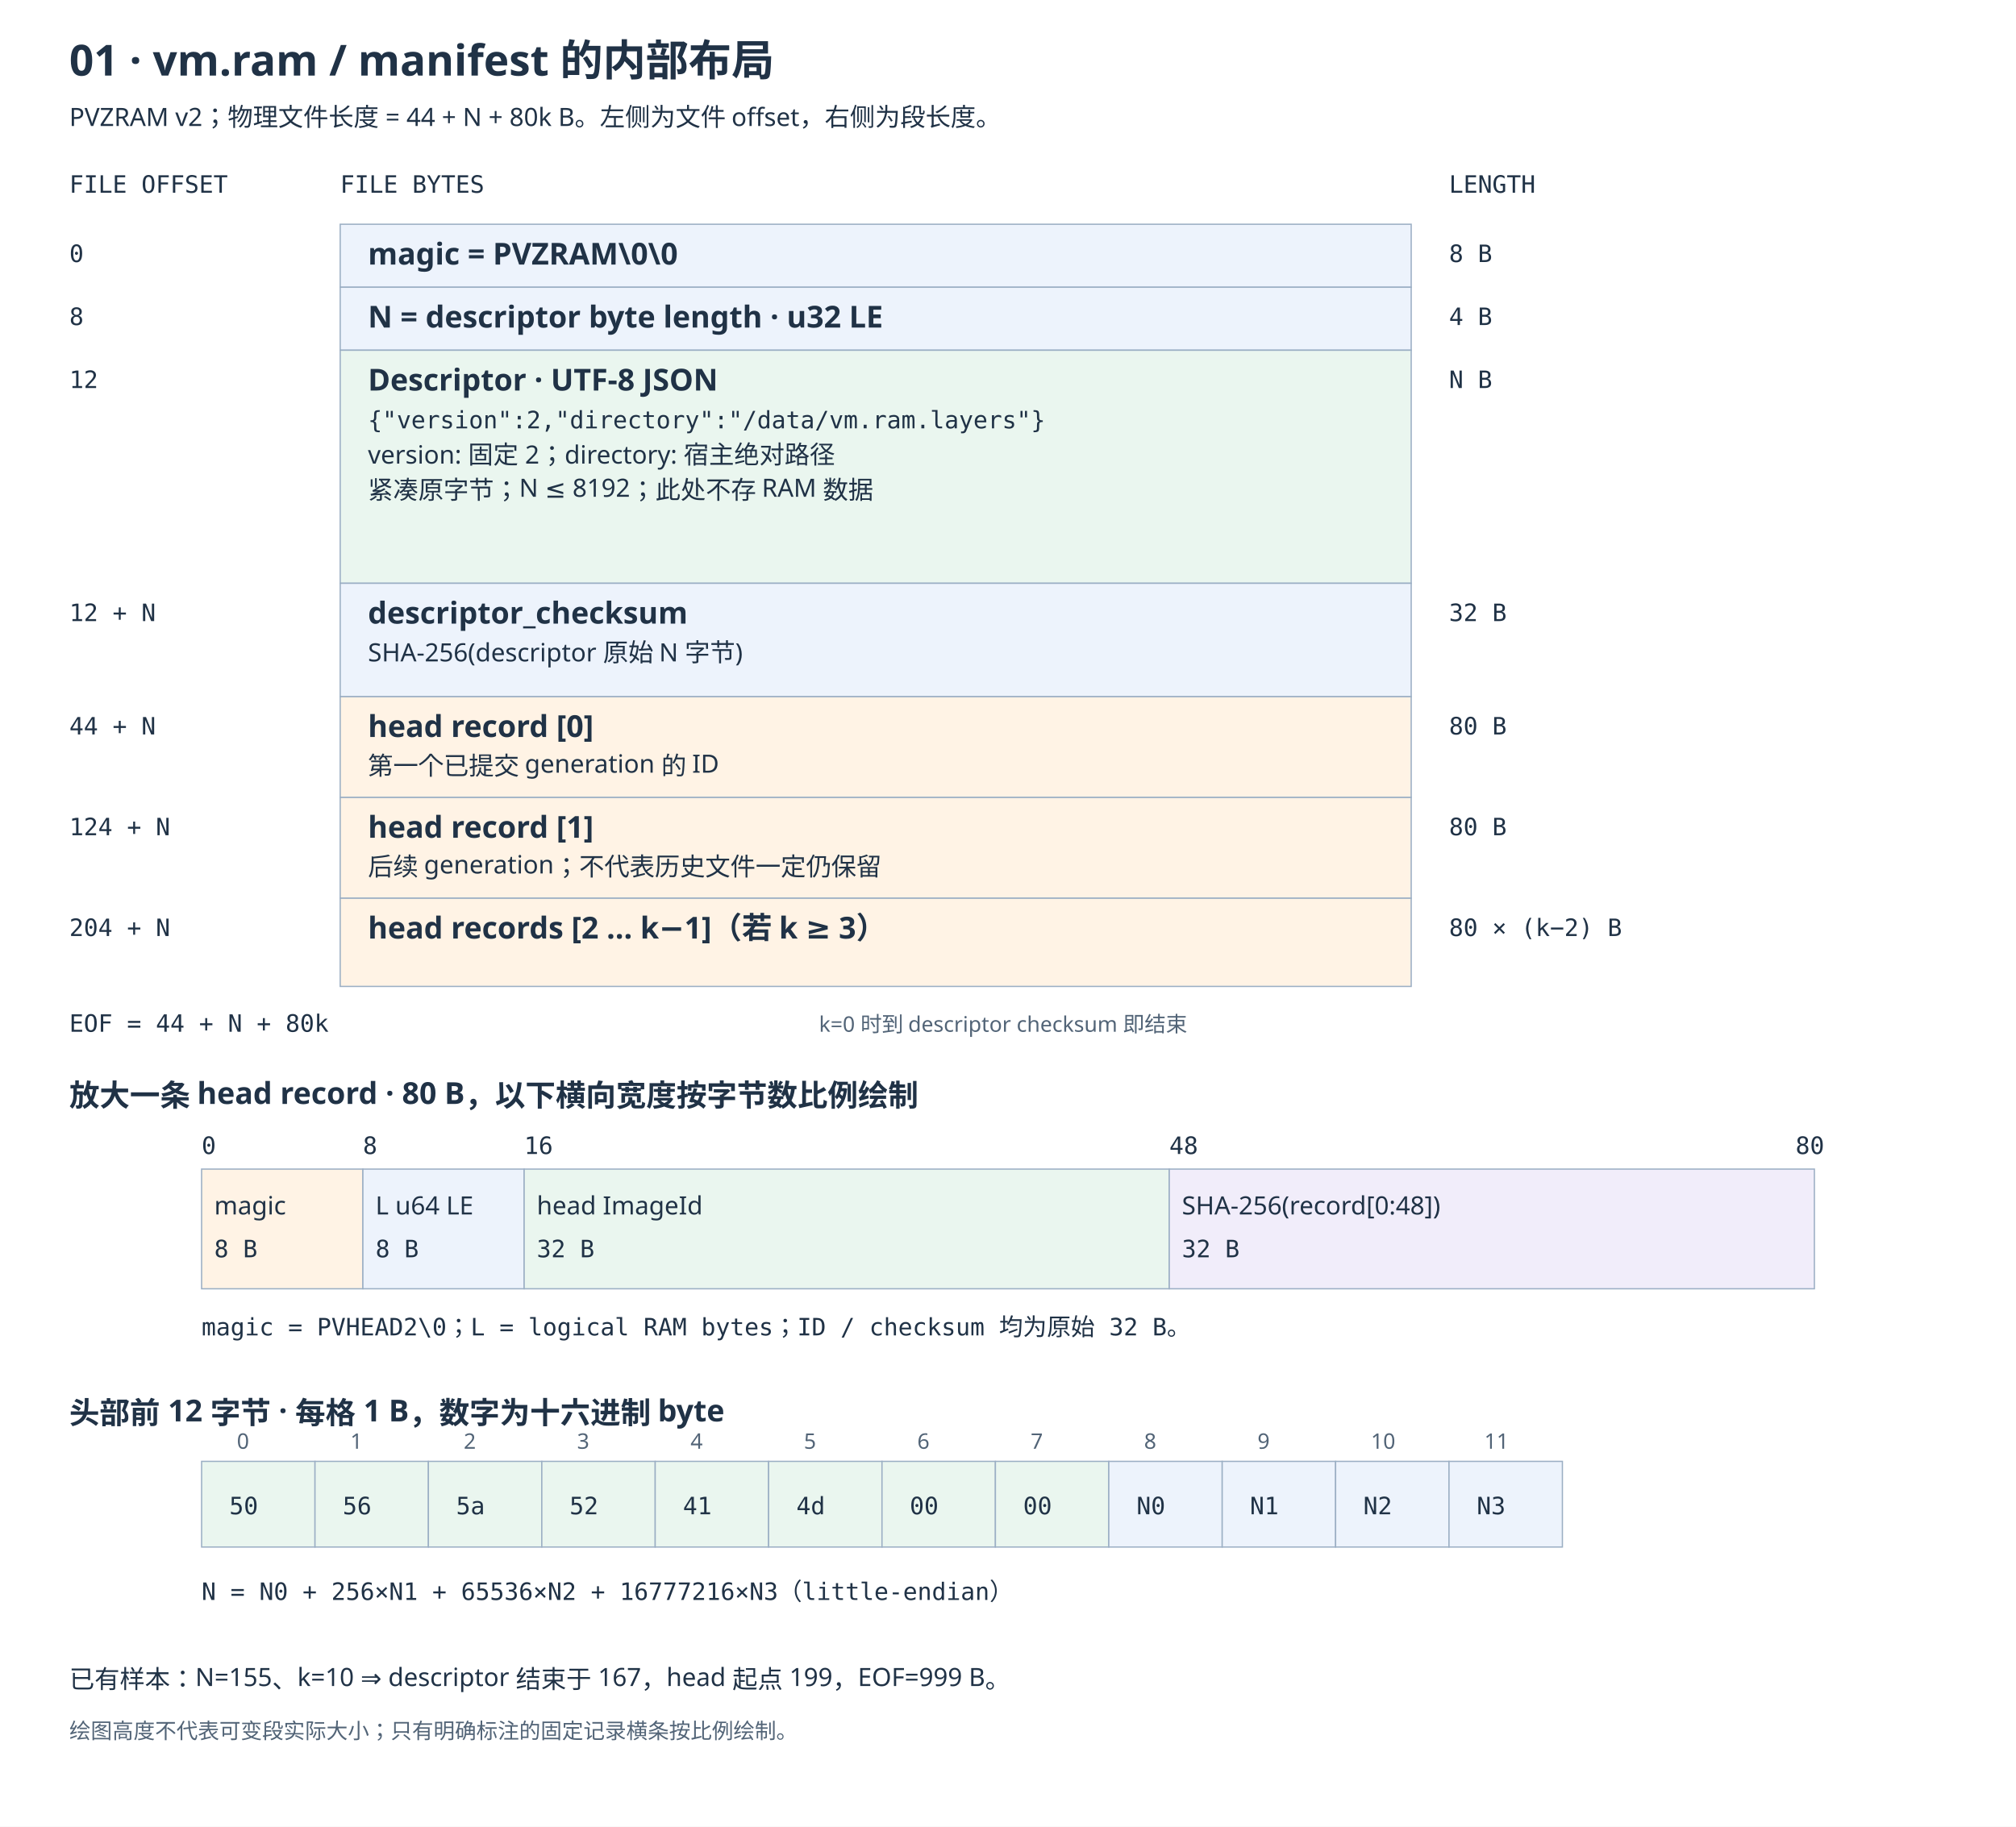
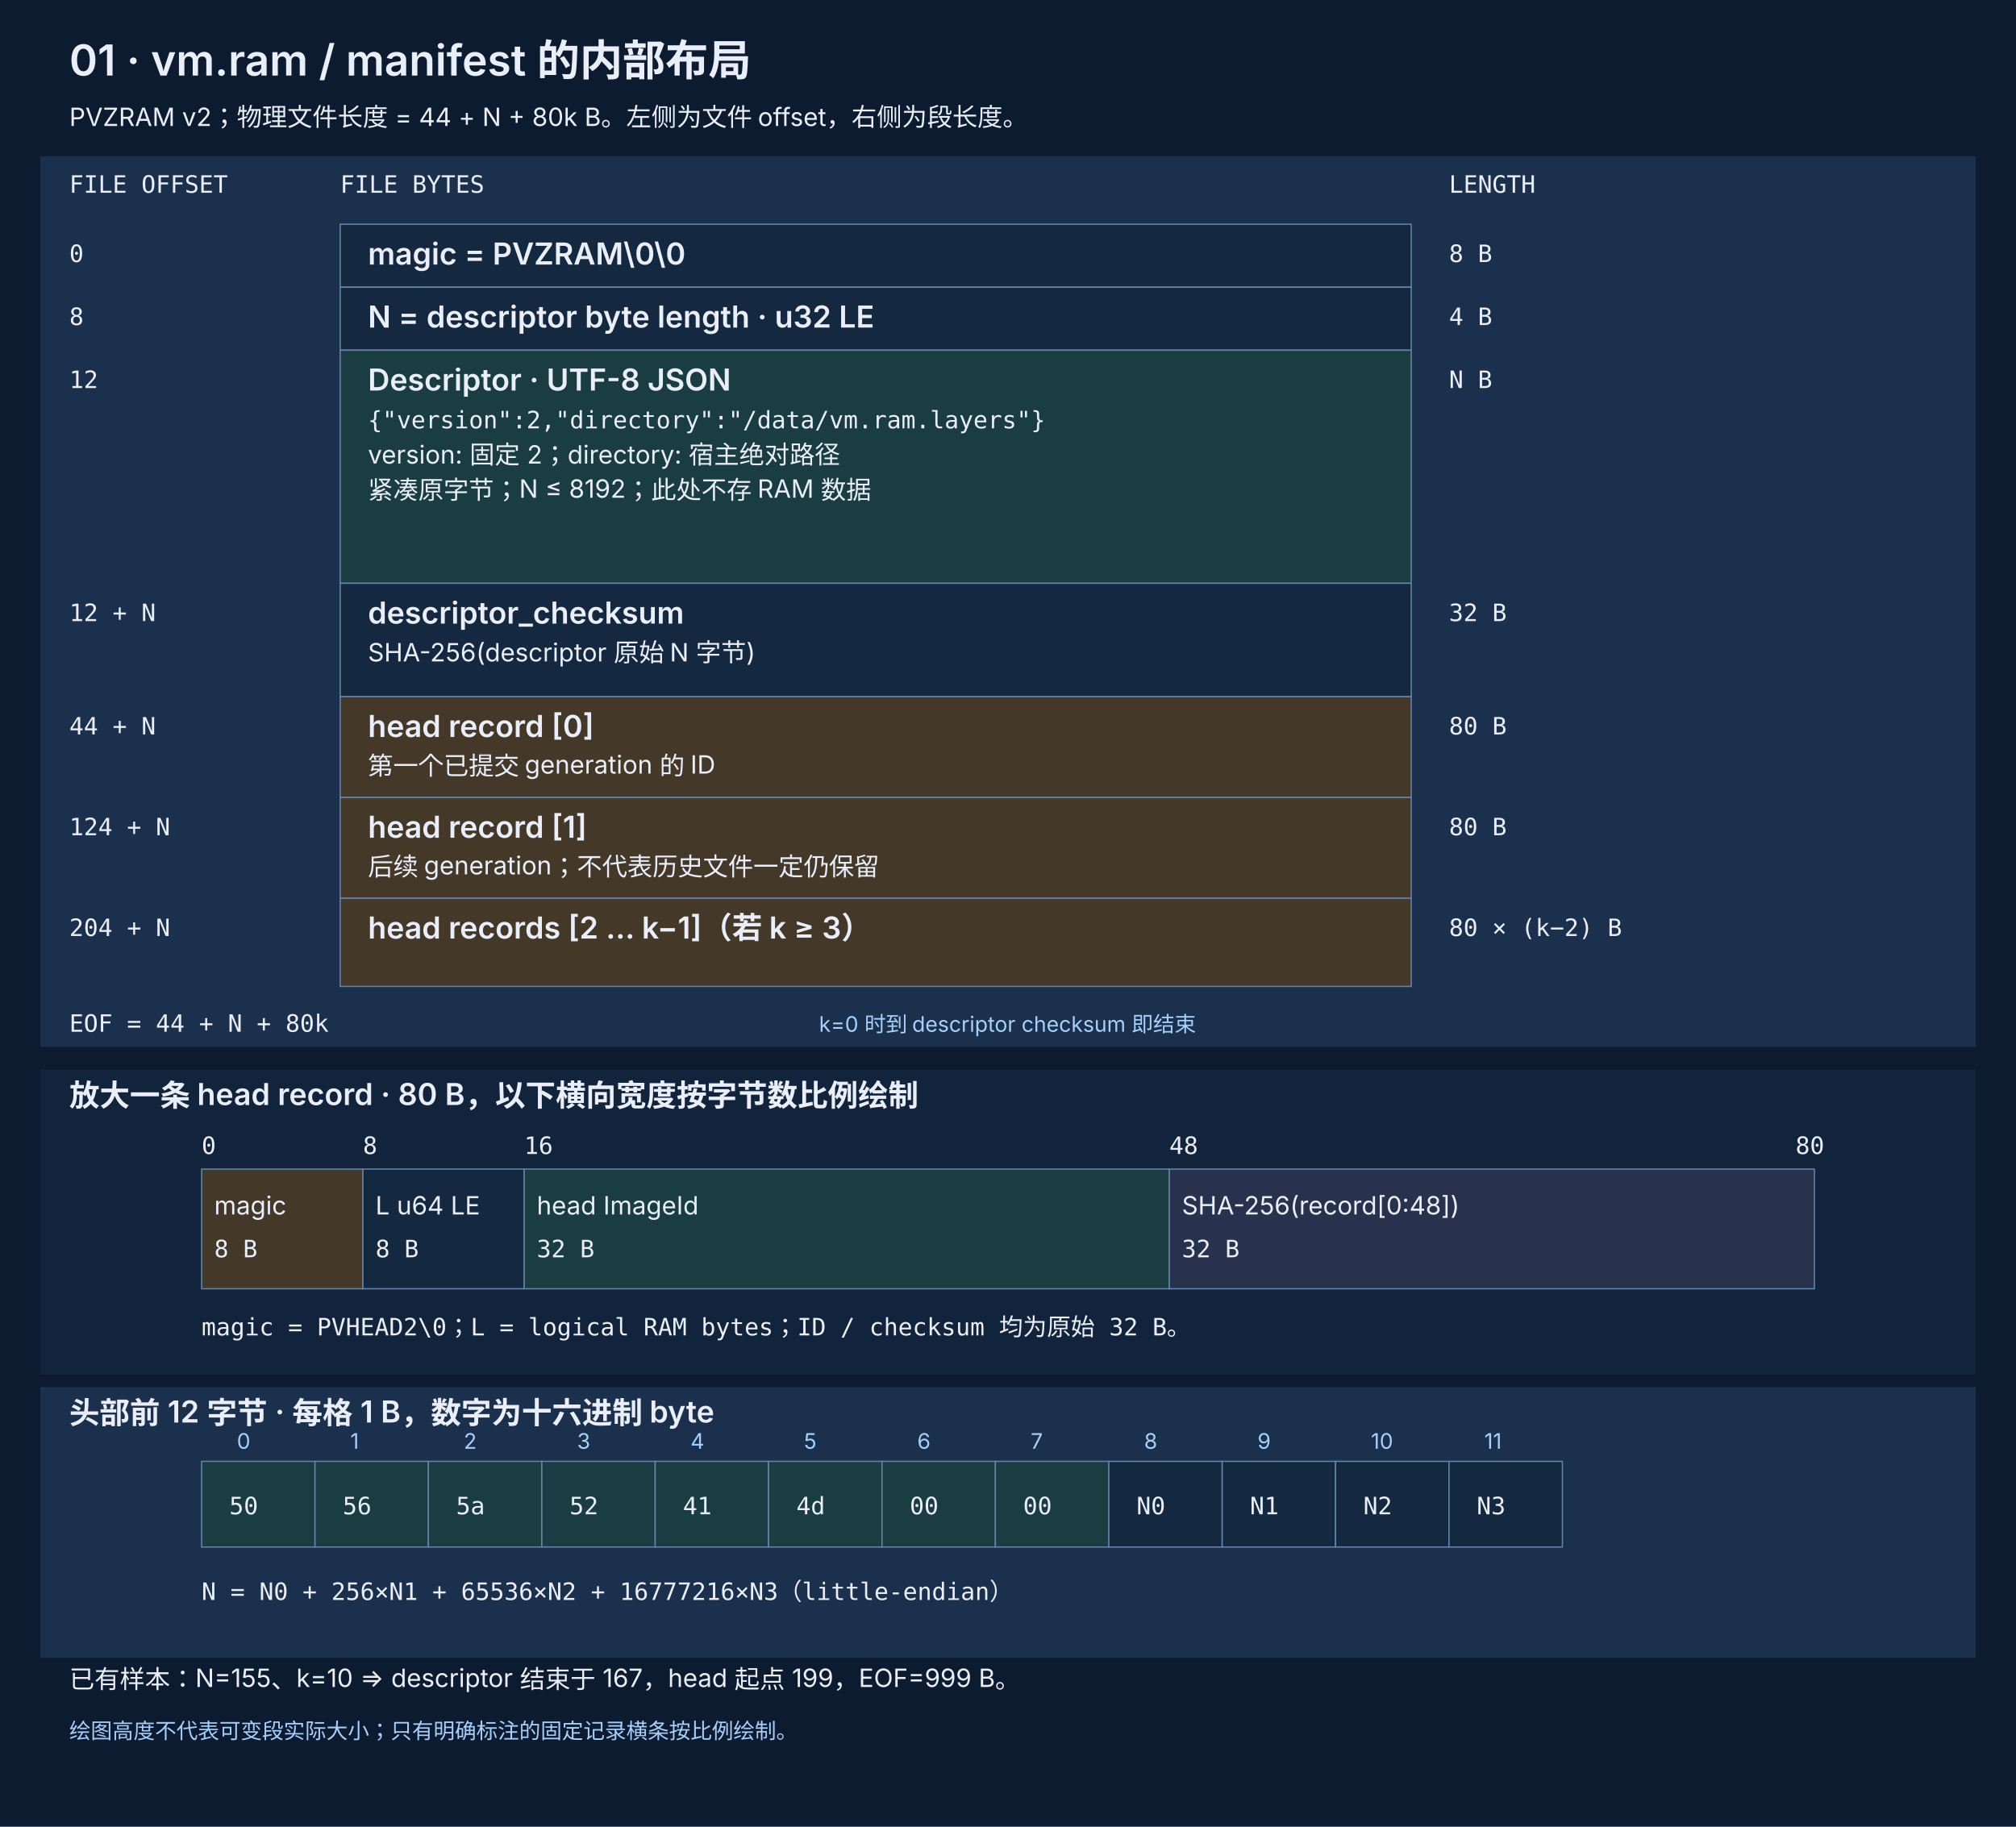
<svg xmlns="http://www.w3.org/2000/svg" width="1600" height="1450" viewBox="0 0 1600 1450" role="img" aria-labelledby="title">
-   <style>text{font-family:"PingFang SC",sans-serif;fill:#203246;font-size:20px}.title{font-size:34px;font-weight:700}.head{font-size:24px;font-weight:600}.mono{font-family:Menlo,monospace;font-size:19px}.small{font-size:17px;fill:#526477}</style>
-   <rect width="1600" height="1450" fill="#fff" />
+   <style>text{font-family:system-ui,-apple-system,"PingFang SC",sans-serif;fill:#e9eef8;font-size:20px}.title{font-size:34px;font-weight:600}.head{font-size:24px;font-weight:600}.mono{font-family:Menlo,monospace;font-size:19px}.small{font-size:17px;fill:#a8cefa}</style>
+   <rect width="1600" height="1450" fill="#0d1b30" />
+   <rect x="32" y="124" width="1536" height="707" fill="#1a304c" />
+   <rect x="32" y="849" width="1536" height="242" fill="#12243b" />
+   <rect x="32" y="1101" width="1536" height="215" fill="#1a304c" />
  <text x="55" y="60" class="title">01 · vm.ram / manifest 的内部布局</text>
  <text x="55" y="100" class="">PVZRAM v2；物理文件长度 = 44 + N + 80k B。左侧为文件 offset，右侧为段长度。</text>
  <text x="55" y="153" class="mono">FILE OFFSET</text>
  <text x="270" y="153" class="mono">FILE BYTES</text>
  <text x="1150" y="153" class="mono">LENGTH</text>
  <text x="55" y="208" class="mono">0</text>
-   <rect x="270" y="178" width="850" height="50" fill="#edf3fc" stroke="#9bafc4" />
+   <rect x="270" y="178" width="850" height="50" fill="#142840" stroke="#6485a8" />
  <text x="292" y="210" class="head">magic = PVZRAM\0\0</text>
  <text x="1150" y="208" class="mono">8 B</text>
  <text x="55" y="258" class="mono">8</text>
-   <rect x="270" y="228" width="850" height="50" fill="#edf3fc" stroke="#9bafc4" />
+   <rect x="270" y="228" width="850" height="50" fill="#142840" stroke="#6485a8" />
  <text x="292" y="260" class="head">N = descriptor byte length · u32 LE</text>
  <text x="1150" y="258" class="mono">4 B</text>
  <text x="55" y="308" class="mono">12</text>
-   <rect x="270" y="278" width="850" height="185" fill="#eaf6ef" stroke="#9bafc4" />
+   <rect x="270" y="278" width="850" height="185" fill="#193d40" stroke="#6485a8" />
  <text x="292" y="310" class="head">Descriptor · UTF-8 JSON</text>
  <text x="292" y="340" class="mono">{"version":2,"directory":"/data/vm.ram.layers"}</text>
  <text x="292" y="368" class="">version: 固定 2；directory: 宿主绝对路径</text>
  <text x="292" y="396" class="">紧凑原字节；N ≤ 8192；此处不存 RAM 数据</text>
  <text x="1150" y="308" class="mono">N B</text>
  <text x="55" y="493" class="mono">12 + N</text>
-   <rect x="270" y="463" width="850" height="90" fill="#edf3fc" stroke="#9bafc4" />
+   <rect x="270" y="463" width="850" height="90" fill="#142840" stroke="#6485a8" />
  <text x="292" y="495" class="head">descriptor_checksum</text>
  <text x="292" y="525" class="">SHA-256(descriptor 原始 N 字节)</text>
  <text x="1150" y="493" class="mono">32 B</text>
  <text x="55" y="583" class="mono">44 + N</text>
-   <rect x="270" y="553" width="850" height="80" fill="#fff3e5" stroke="#9bafc4" />
+   <rect x="270" y="553" width="850" height="80" fill="#443929" stroke="#6485a8" />
  <text x="292" y="585" class="head">head record [0]</text>
  <text x="292" y="615" class="">第一个已提交 generation 的 ID</text>
  <text x="1150" y="583" class="mono">80 B</text>
  <text x="55" y="663" class="mono">124 + N</text>
-   <rect x="270" y="633" width="850" height="80" fill="#fff3e5" stroke="#9bafc4" />
+   <rect x="270" y="633" width="850" height="80" fill="#443929" stroke="#6485a8" />
  <text x="292" y="665" class="head">head record [1]</text>
  <text x="292" y="695" class="">后续 generation；不代表历史文件一定仍保留</text>
  <text x="1150" y="663" class="mono">80 B</text>
  <text x="55" y="743" class="mono">204 + N</text>
-   <rect x="270" y="713" width="850" height="70" fill="#fff3e5" stroke="#9bafc4" />
+   <rect x="270" y="713" width="850" height="70" fill="#443929" stroke="#6485a8" />
  <text x="292" y="745" class="head">head records [2 … k−1]（若 k ≥ 3）</text>
  <text x="1150" y="743" class="mono">80 × (k−2) B</text>
  <text x="55" y="819" class="mono">EOF = 44 + N + 80k</text>
  <text x="650" y="819" class="small">k=0 时到 descriptor checksum 即结束</text>
  <text x="55" y="878" class="head">放大一条 head record · 80 B，以下横向宽度按字节数比例绘制</text>
-   <rect x="160" y="928" width="128.0" height="95" fill="#fff3e5" stroke="#9bafc4" />
+   <rect x="160" y="928" width="128.0" height="95" fill="#443929" stroke="#6485a8" />
  <text x="170" y="964" class="">magic</text>
  <text x="170" y="998" class="mono">8 B</text>
  <text x="160" y="916" class="mono">0</text>
-   <rect x="288.0" y="928" width="128.0" height="95" fill="#edf3fc" stroke="#9bafc4" />
+   <rect x="288.0" y="928" width="128.0" height="95" fill="#142840" stroke="#6485a8" />
  <text x="298.0" y="964" class="">L u64 LE</text>
  <text x="298.0" y="998" class="mono">8 B</text>
  <text x="288.0" y="916" class="mono">8</text>
-   <rect x="416.0" y="928" width="512.0" height="95" fill="#eaf6ef" stroke="#9bafc4" />
+   <rect x="416.0" y="928" width="512.0" height="95" fill="#193d40" stroke="#6485a8" />
  <text x="426.0" y="964" class="">head ImageId</text>
  <text x="426.0" y="998" class="mono">32 B</text>
  <text x="416.0" y="916" class="mono">16</text>
-   <rect x="928.0" y="928" width="512.0" height="95" fill="#f1edfa" stroke="#9bafc4" />
+   <rect x="928.0" y="928" width="512.0" height="95" fill="#29324c" stroke="#6485a8" />
  <text x="938.0" y="964" class="">SHA-256(record[0:48])</text>
  <text x="938.0" y="998" class="mono">32 B</text>
  <text x="928.0" y="916" class="mono">48</text>
  <text x="1425.0" y="916" class="mono">80</text>
  <text x="160" y="1060" class="mono">magic = PVHEAD2\0；L = logical RAM bytes；ID / checksum 均为原始 32 B。</text>
  <text x="55" y="1130" class="head">头部前 12 字节 · 每格 1 B，数字为十六进制 byte</text>
-   <rect x="160" y="1160" width="90" height="68" fill="#eaf6ef" stroke="#9bafc4" />
+   <rect x="160" y="1160" width="90" height="68" fill="#193d40" stroke="#6485a8" />
  <text x="182" y="1202" class="mono">50</text>
  <text x="188" y="1150" class="small">0</text>
-   <rect x="250" y="1160" width="90" height="68" fill="#eaf6ef" stroke="#9bafc4" />
+   <rect x="250" y="1160" width="90" height="68" fill="#193d40" stroke="#6485a8" />
  <text x="272" y="1202" class="mono">56</text>
  <text x="278" y="1150" class="small">1</text>
-   <rect x="340" y="1160" width="90" height="68" fill="#eaf6ef" stroke="#9bafc4" />
+   <rect x="340" y="1160" width="90" height="68" fill="#193d40" stroke="#6485a8" />
  <text x="362" y="1202" class="mono">5a</text>
  <text x="368" y="1150" class="small">2</text>
-   <rect x="430" y="1160" width="90" height="68" fill="#eaf6ef" stroke="#9bafc4" />
+   <rect x="430" y="1160" width="90" height="68" fill="#193d40" stroke="#6485a8" />
  <text x="452" y="1202" class="mono">52</text>
  <text x="458" y="1150" class="small">3</text>
-   <rect x="520" y="1160" width="90" height="68" fill="#eaf6ef" stroke="#9bafc4" />
+   <rect x="520" y="1160" width="90" height="68" fill="#193d40" stroke="#6485a8" />
  <text x="542" y="1202" class="mono">41</text>
  <text x="548" y="1150" class="small">4</text>
-   <rect x="610" y="1160" width="90" height="68" fill="#eaf6ef" stroke="#9bafc4" />
+   <rect x="610" y="1160" width="90" height="68" fill="#193d40" stroke="#6485a8" />
  <text x="632" y="1202" class="mono">4d</text>
  <text x="638" y="1150" class="small">5</text>
-   <rect x="700" y="1160" width="90" height="68" fill="#eaf6ef" stroke="#9bafc4" />
+   <rect x="700" y="1160" width="90" height="68" fill="#193d40" stroke="#6485a8" />
  <text x="722" y="1202" class="mono">00</text>
  <text x="728" y="1150" class="small">6</text>
-   <rect x="790" y="1160" width="90" height="68" fill="#eaf6ef" stroke="#9bafc4" />
+   <rect x="790" y="1160" width="90" height="68" fill="#193d40" stroke="#6485a8" />
  <text x="812" y="1202" class="mono">00</text>
  <text x="818" y="1150" class="small">7</text>
-   <rect x="880" y="1160" width="90" height="68" fill="#edf3fc" stroke="#9bafc4" />
+   <rect x="880" y="1160" width="90" height="68" fill="#142840" stroke="#6485a8" />
  <text x="902" y="1202" class="mono">N0</text>
  <text x="908" y="1150" class="small">8</text>
-   <rect x="970" y="1160" width="90" height="68" fill="#edf3fc" stroke="#9bafc4" />
+   <rect x="970" y="1160" width="90" height="68" fill="#142840" stroke="#6485a8" />
  <text x="992" y="1202" class="mono">N1</text>
  <text x="998" y="1150" class="small">9</text>
-   <rect x="1060" y="1160" width="90" height="68" fill="#edf3fc" stroke="#9bafc4" />
+   <rect x="1060" y="1160" width="90" height="68" fill="#142840" stroke="#6485a8" />
  <text x="1082" y="1202" class="mono">N2</text>
  <text x="1088" y="1150" class="small">10</text>
-   <rect x="1150" y="1160" width="90" height="68" fill="#edf3fc" stroke="#9bafc4" />
+   <rect x="1150" y="1160" width="90" height="68" fill="#142840" stroke="#6485a8" />
  <text x="1172" y="1202" class="mono">N3</text>
  <text x="1178" y="1150" class="small">11</text>
  <text x="160" y="1270" class="mono">N = N0 + 256×N1 + 65536×N2 + 16777216×N3（little-endian）</text>
  <text x="55" y="1340" class="">已有样本：N=155、k=10 ⇒ descriptor 结束于 167，head 起点 199，EOF=999 B。</text>
  <text x="55" y="1380" class="small">绘图高度不代表可变段实际大小；只有明确标注的固定记录横条按比例绘制。</text>
</svg>
